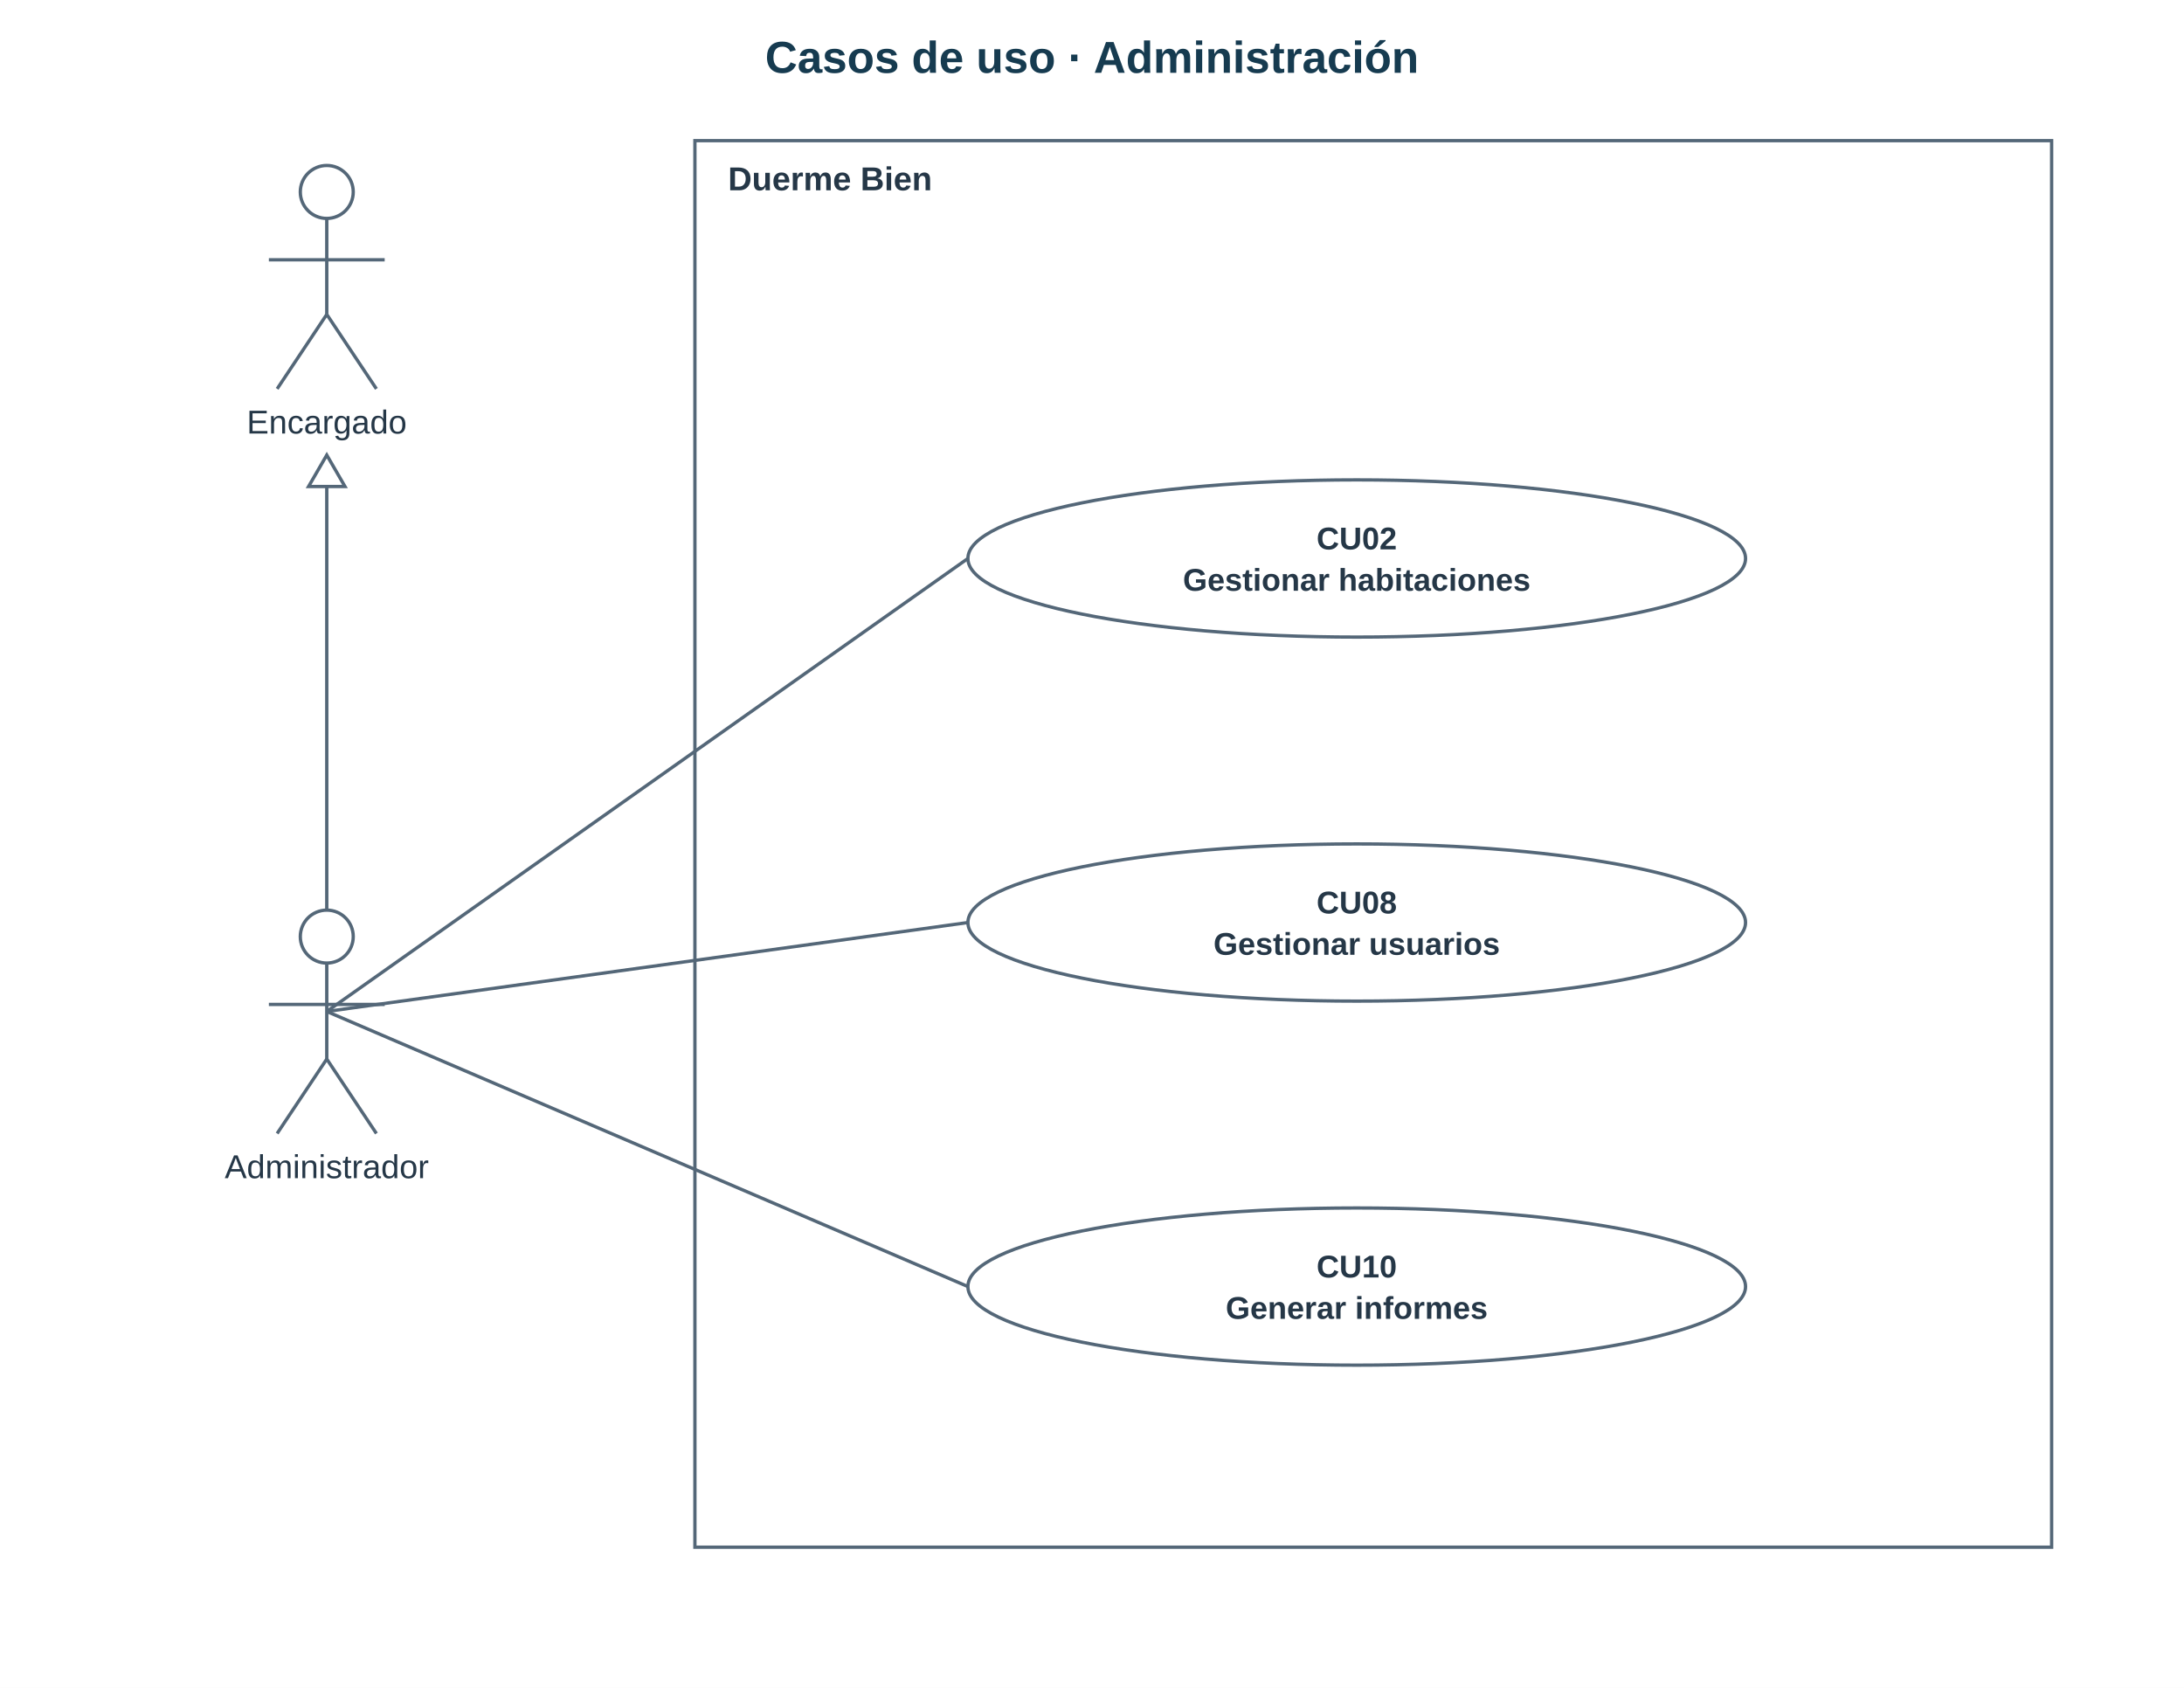
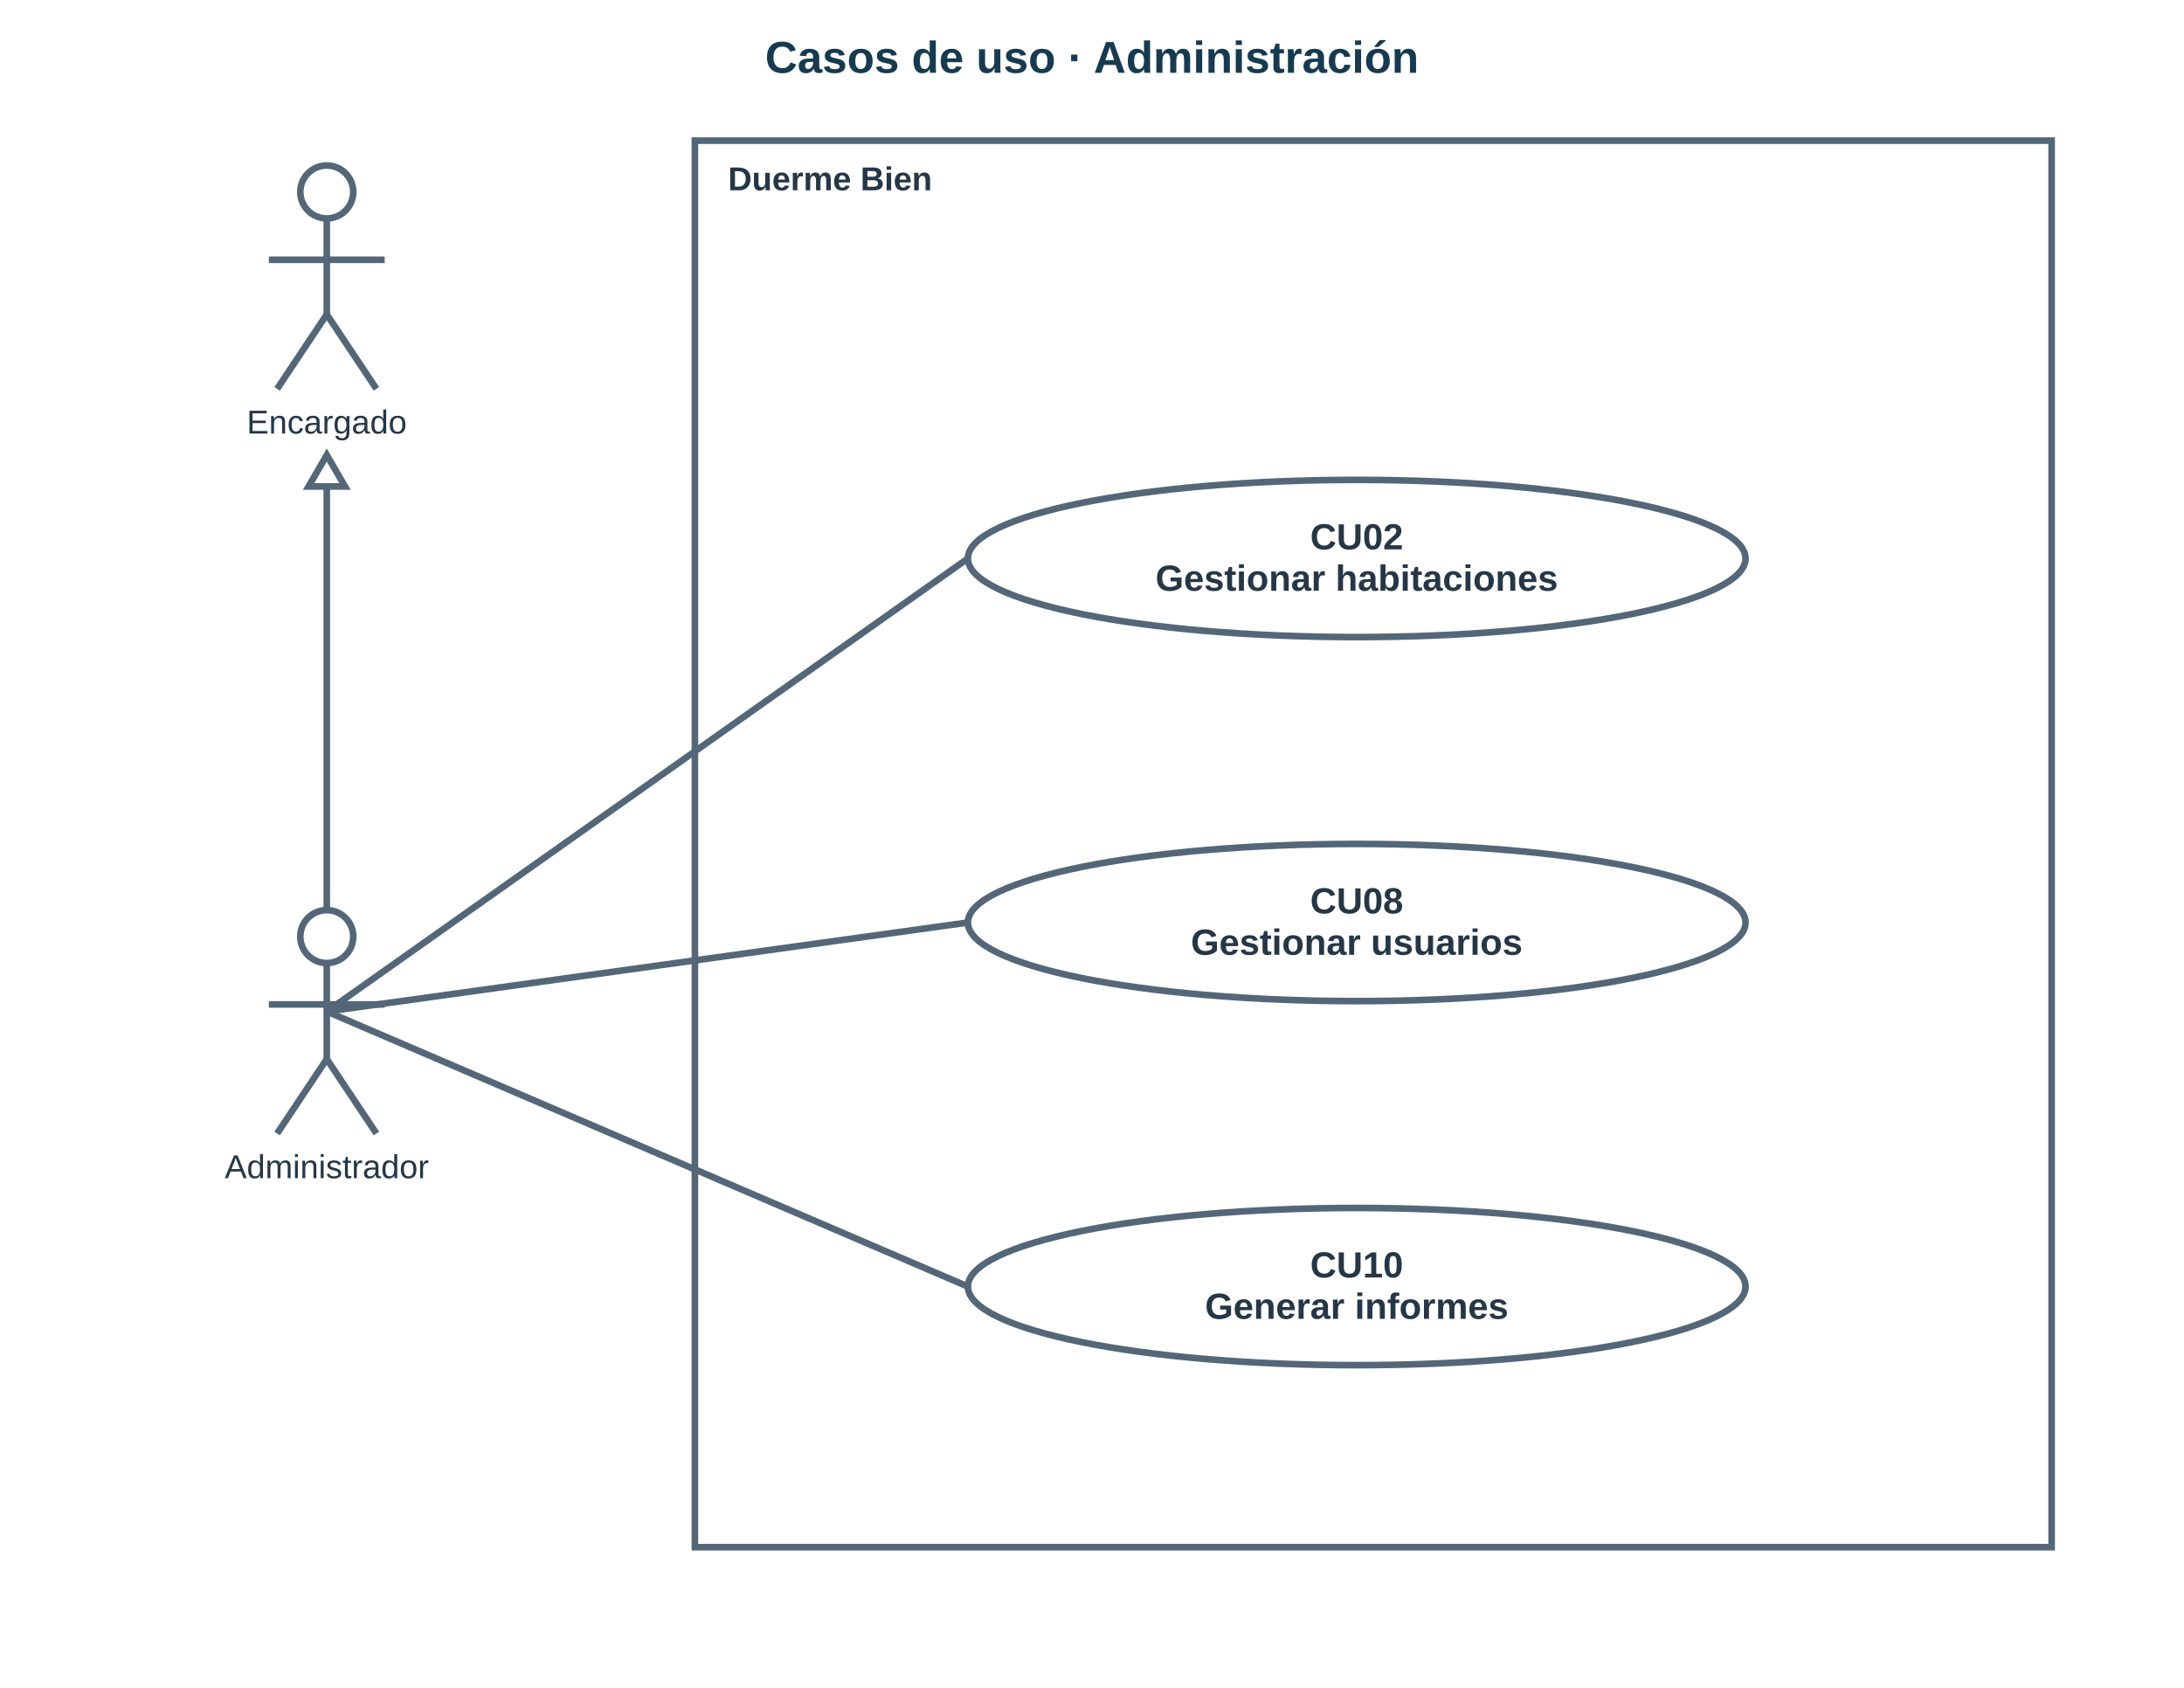
<svg xmlns="http://www.w3.org/2000/svg" width="1320" height="1020" viewBox="0 0 1320 1020">
  <rect width="100%" height="100%" fill="white" />
  <g font-family="Arial,sans-serif">
    <text x="660.0" y="44" font-size="27" text-anchor="middle" fill="#163b50" font-weight="bold">Casos de uso · Administración</text>
-     <path d="M420,85 L1240,85 L1240,935 L420,935 Z" fill="#ffffff" stroke="#546778" stroke-width="2" />
+     <path d="M420,85 L1240,85 L1240,935 L420,935 Z" fill="#ffffff" stroke="#546778" stroke-width="4" />
    <text x="440" y="115" font-size="20" text-anchor="start" fill="#253747" font-weight="bold">Duerme Bien</text>
-     <path d="M197.5,550 L197.5,275" fill="none" stroke="#546778" stroke-width="2" />
-     <path d="M197.5,275 L208.5,294.0 L186.5,294.0 Z" fill="#ffffff" stroke="#546778" stroke-width="2" />
-     <path d="M197.5,611.25 L585,337.5" fill="none" stroke="#546778" stroke-width="2" />
-     <path d="M197.5,611.25 L585,557.5" fill="none" stroke="#546778" stroke-width="2" />
-     <path d="M197.5,611.25 L585,777.5" fill="none" stroke="#546778" stroke-width="2" />
-     <ellipse cx="197.5" cy="116.0" rx="16.0" ry="16.0" fill="#ffffff" stroke="#546778" stroke-width="2" />
-     <path d="M197.5,132 L197.5,190" fill="none" stroke="#546778" stroke-width="2" />
-     <path d="M162.5,157 L232.5,157" fill="none" stroke="#546778" stroke-width="2" />
-     <path d="M197.5,190 L167.5,235" fill="none" stroke="#546778" stroke-width="2" />
-     <path d="M197.5,190 L227.5,235" fill="none" stroke="#546778" stroke-width="2" />
+     <path d="M197.5,550 L197.5,275" fill="none" stroke="#546778" stroke-width="4" />
+     <path d="M197.5,275 L208.5,294.0 L186.5,294.0 Z" fill="#ffffff" stroke="#546778" stroke-width="4" />
+     <path d="M197.5,611.25 L585,337.5" fill="none" stroke="#546778" stroke-width="4" />
+     <path d="M197.5,611.25 L585,557.5" fill="none" stroke="#546778" stroke-width="4" />
+     <path d="M197.5,611.25 L585,777.5" fill="none" stroke="#546778" stroke-width="4" />
+     <ellipse cx="197.5" cy="116.0" rx="16.0" ry="16.0" fill="#ffffff" stroke="#546778" stroke-width="4" />
+     <path d="M197.5,132 L197.5,190" fill="none" stroke="#546778" stroke-width="4" />
+     <path d="M162.5,157 L232.5,157" fill="none" stroke="#546778" stroke-width="4" />
+     <path d="M197.5,190 L167.5,235" fill="none" stroke="#546778" stroke-width="4" />
+     <path d="M197.5,190 L227.5,235" fill="none" stroke="#546778" stroke-width="4" />
    <text x="197.5" y="262" font-size="20" text-anchor="middle" fill="#253747" font-weight="normal">Encargado</text>
-     <ellipse cx="197.5" cy="566.0" rx="16.0" ry="16.0" fill="#ffffff" stroke="#546778" stroke-width="2" />
-     <path d="M197.5,582 L197.5,640" fill="none" stroke="#546778" stroke-width="2" />
-     <path d="M162.5,607 L232.5,607" fill="none" stroke="#546778" stroke-width="2" />
-     <path d="M197.5,640 L167.5,685" fill="none" stroke="#546778" stroke-width="2" />
-     <path d="M197.5,640 L227.5,685" fill="none" stroke="#546778" stroke-width="2" />
+     <ellipse cx="197.5" cy="566.0" rx="16.0" ry="16.0" fill="#ffffff" stroke="#546778" stroke-width="4" />
+     <path d="M197.5,582 L197.5,640" fill="none" stroke="#546778" stroke-width="4" />
+     <path d="M162.5,607 L232.5,607" fill="none" stroke="#546778" stroke-width="4" />
+     <path d="M197.5,640 L167.5,685" fill="none" stroke="#546778" stroke-width="4" />
+     <path d="M197.5,640 L227.5,685" fill="none" stroke="#546778" stroke-width="4" />
    <text x="197.5" y="712" font-size="20" text-anchor="middle" fill="#253747" font-weight="normal">Administrador</text>
-     <ellipse cx="820.0" cy="337.5" rx="235.0" ry="47.5" fill="#ffffff" stroke="#546778" stroke-width="2" />
-     <text x="820.0" y="332.0" font-size="19" text-anchor="middle" fill="#253747" font-weight="bold">CU02</text>
-     <text x="820.0" y="357.0" font-size="19" text-anchor="middle" fill="#253747" font-weight="bold">Gestionar habitaciones</text>
-     <ellipse cx="820.0" cy="557.5" rx="235.0" ry="47.5" fill="#ffffff" stroke="#546778" stroke-width="2" />
-     <text x="820.0" y="552.0" font-size="19" text-anchor="middle" fill="#253747" font-weight="bold">CU08</text>
-     <text x="820.0" y="577.0" font-size="19" text-anchor="middle" fill="#253747" font-weight="bold">Gestionar usuarios</text>
-     <ellipse cx="820.0" cy="777.5" rx="235.0" ry="47.5" fill="#ffffff" stroke="#546778" stroke-width="2" />
-     <text x="820.0" y="772.0" font-size="19" text-anchor="middle" fill="#253747" font-weight="bold">CU10</text>
-     <text x="820.0" y="797.0" font-size="19" text-anchor="middle" fill="#253747" font-weight="bold">Generar informes</text>
+     <ellipse cx="820.0" cy="337.5" rx="235.0" ry="47.5" fill="#ffffff" stroke="#546778" stroke-width="4" />
+     <text x="820.0" y="332.0" font-size="22" text-anchor="middle" fill="#253747" font-weight="bold">CU02</text>
+     <text x="820.0" y="357.0" font-size="22" text-anchor="middle" fill="#253747" font-weight="bold">Gestionar habitaciones</text>
+     <ellipse cx="820.0" cy="557.5" rx="235.0" ry="47.5" fill="#ffffff" stroke="#546778" stroke-width="4" />
+     <text x="820.0" y="552.0" font-size="22" text-anchor="middle" fill="#253747" font-weight="bold">CU08</text>
+     <text x="820.0" y="577.0" font-size="22" text-anchor="middle" fill="#253747" font-weight="bold">Gestionar usuarios</text>
+     <ellipse cx="820.0" cy="777.5" rx="235.0" ry="47.5" fill="#ffffff" stroke="#546778" stroke-width="4" />
+     <text x="820.0" y="772.0" font-size="22" text-anchor="middle" fill="#253747" font-weight="bold">CU10</text>
+     <text x="820.0" y="797.0" font-size="22" text-anchor="middle" fill="#253747" font-weight="bold">Generar informes</text>
  </g>
</svg>
